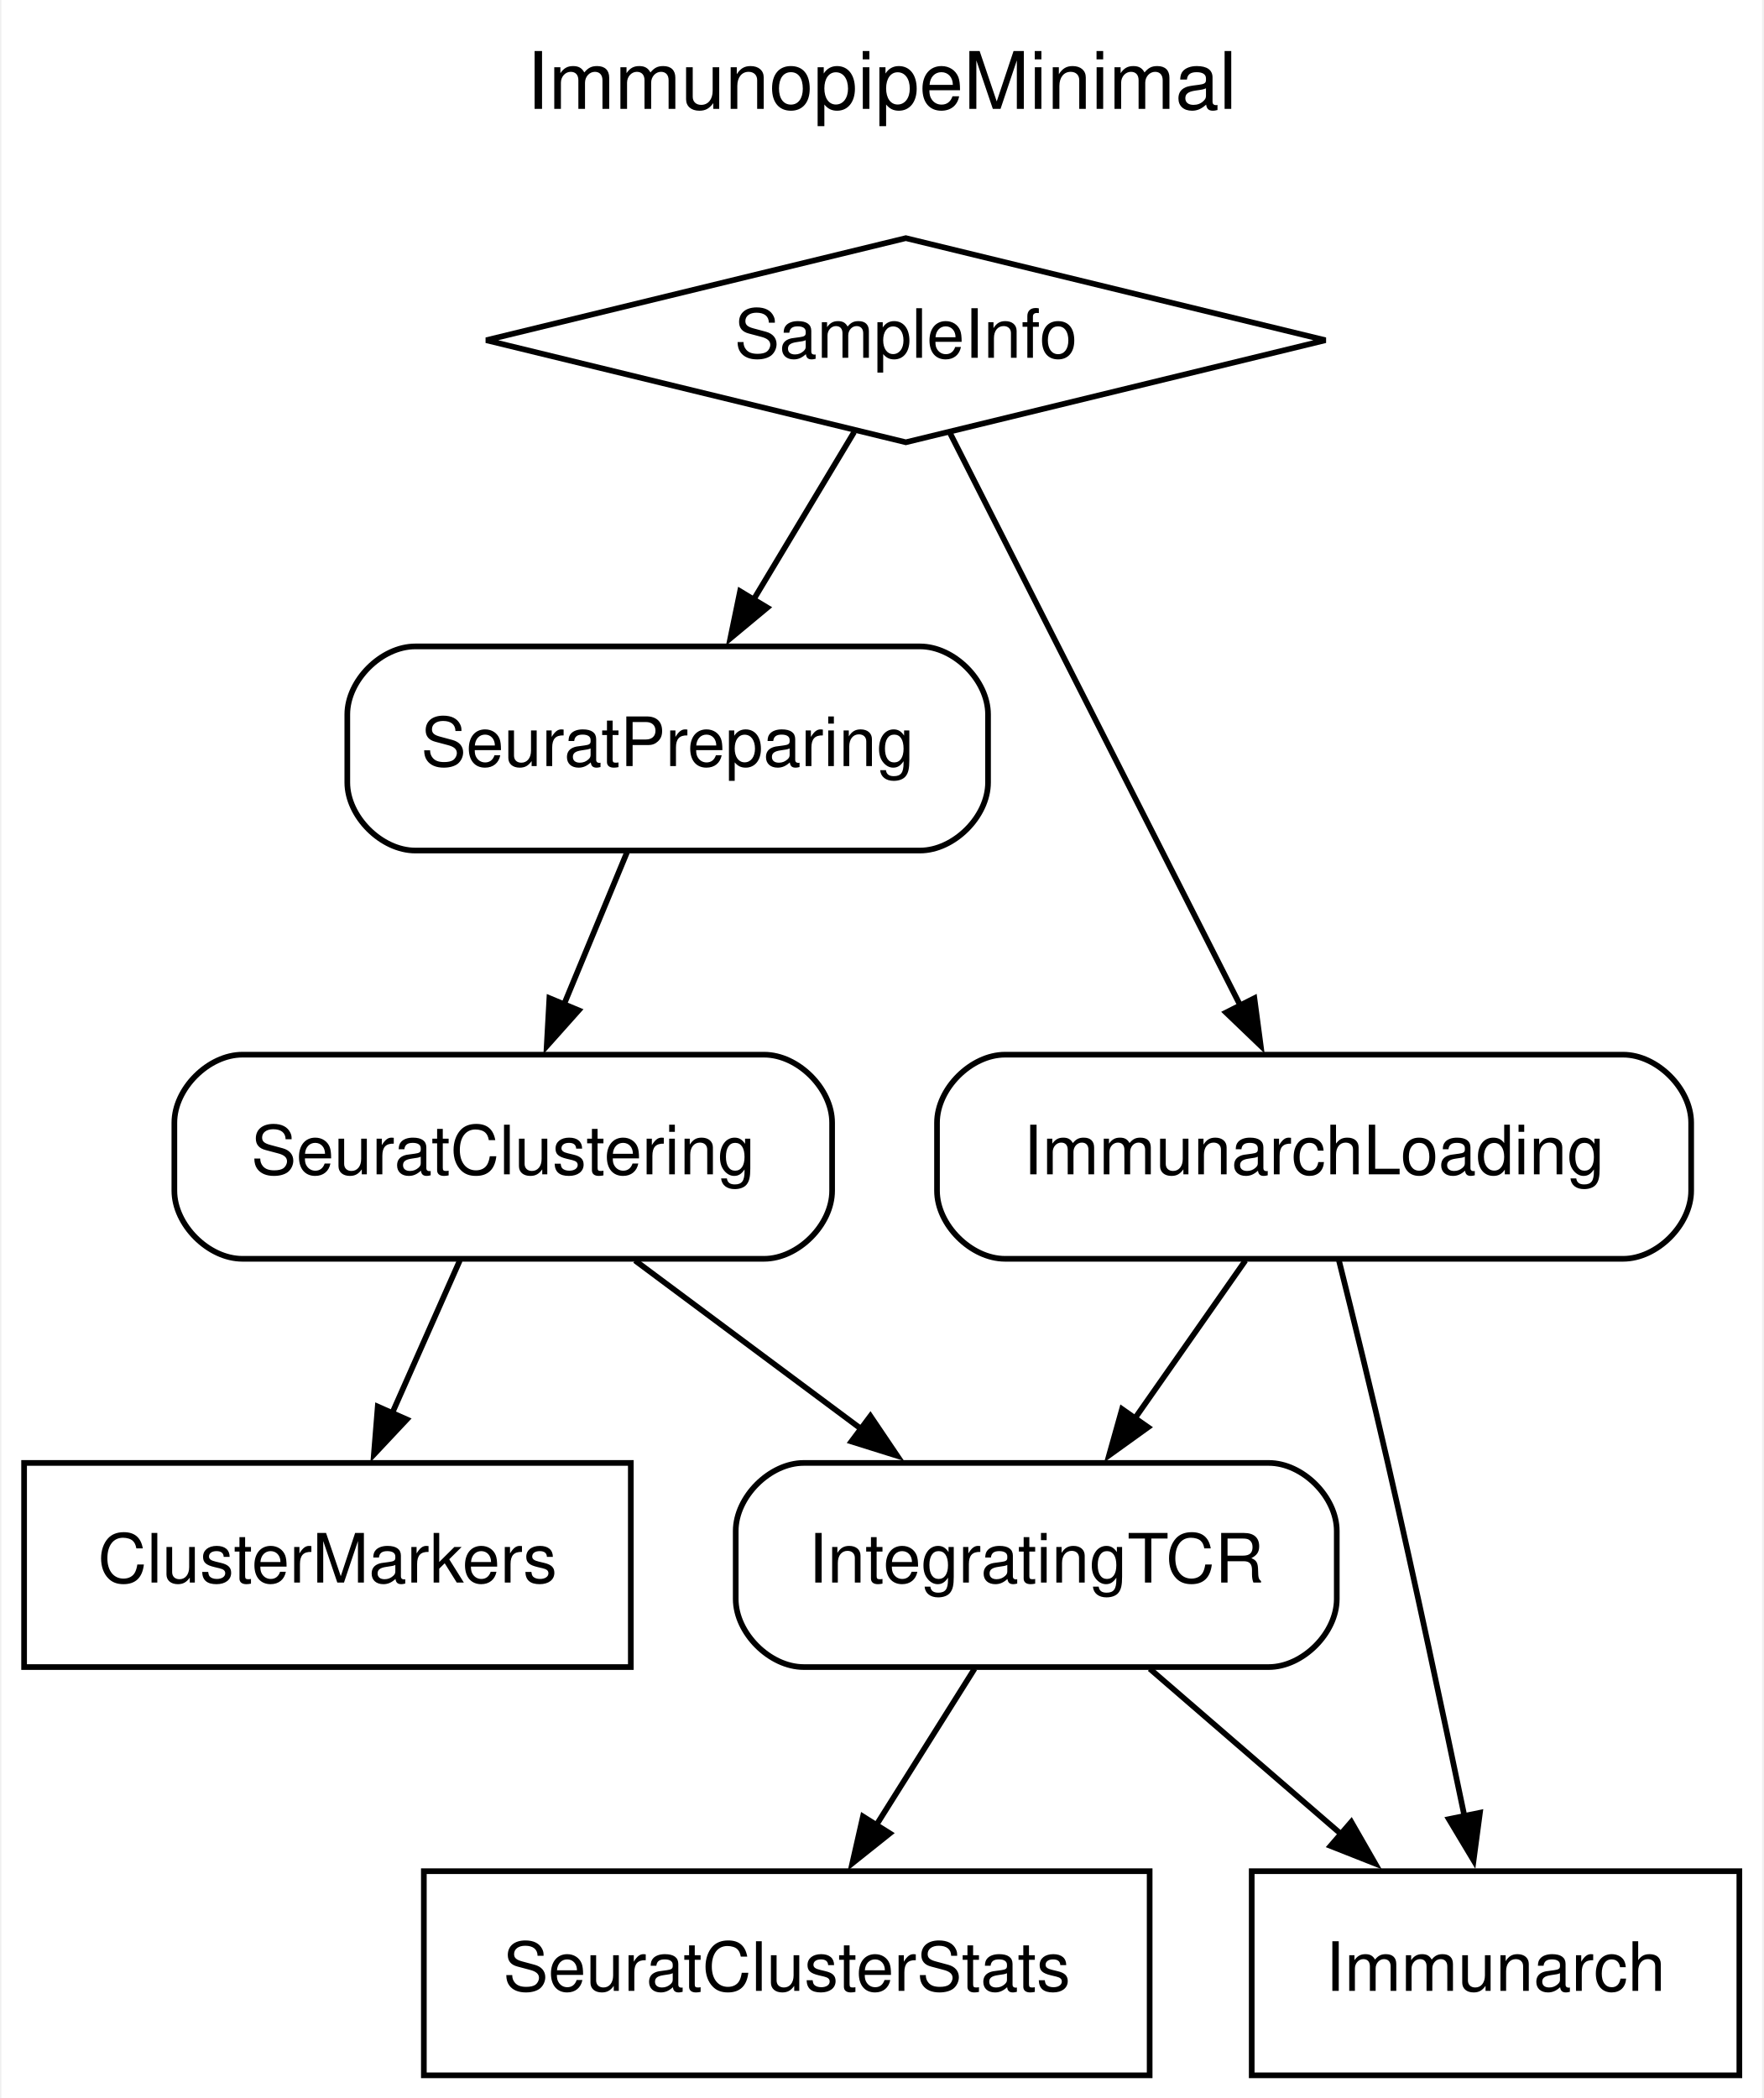
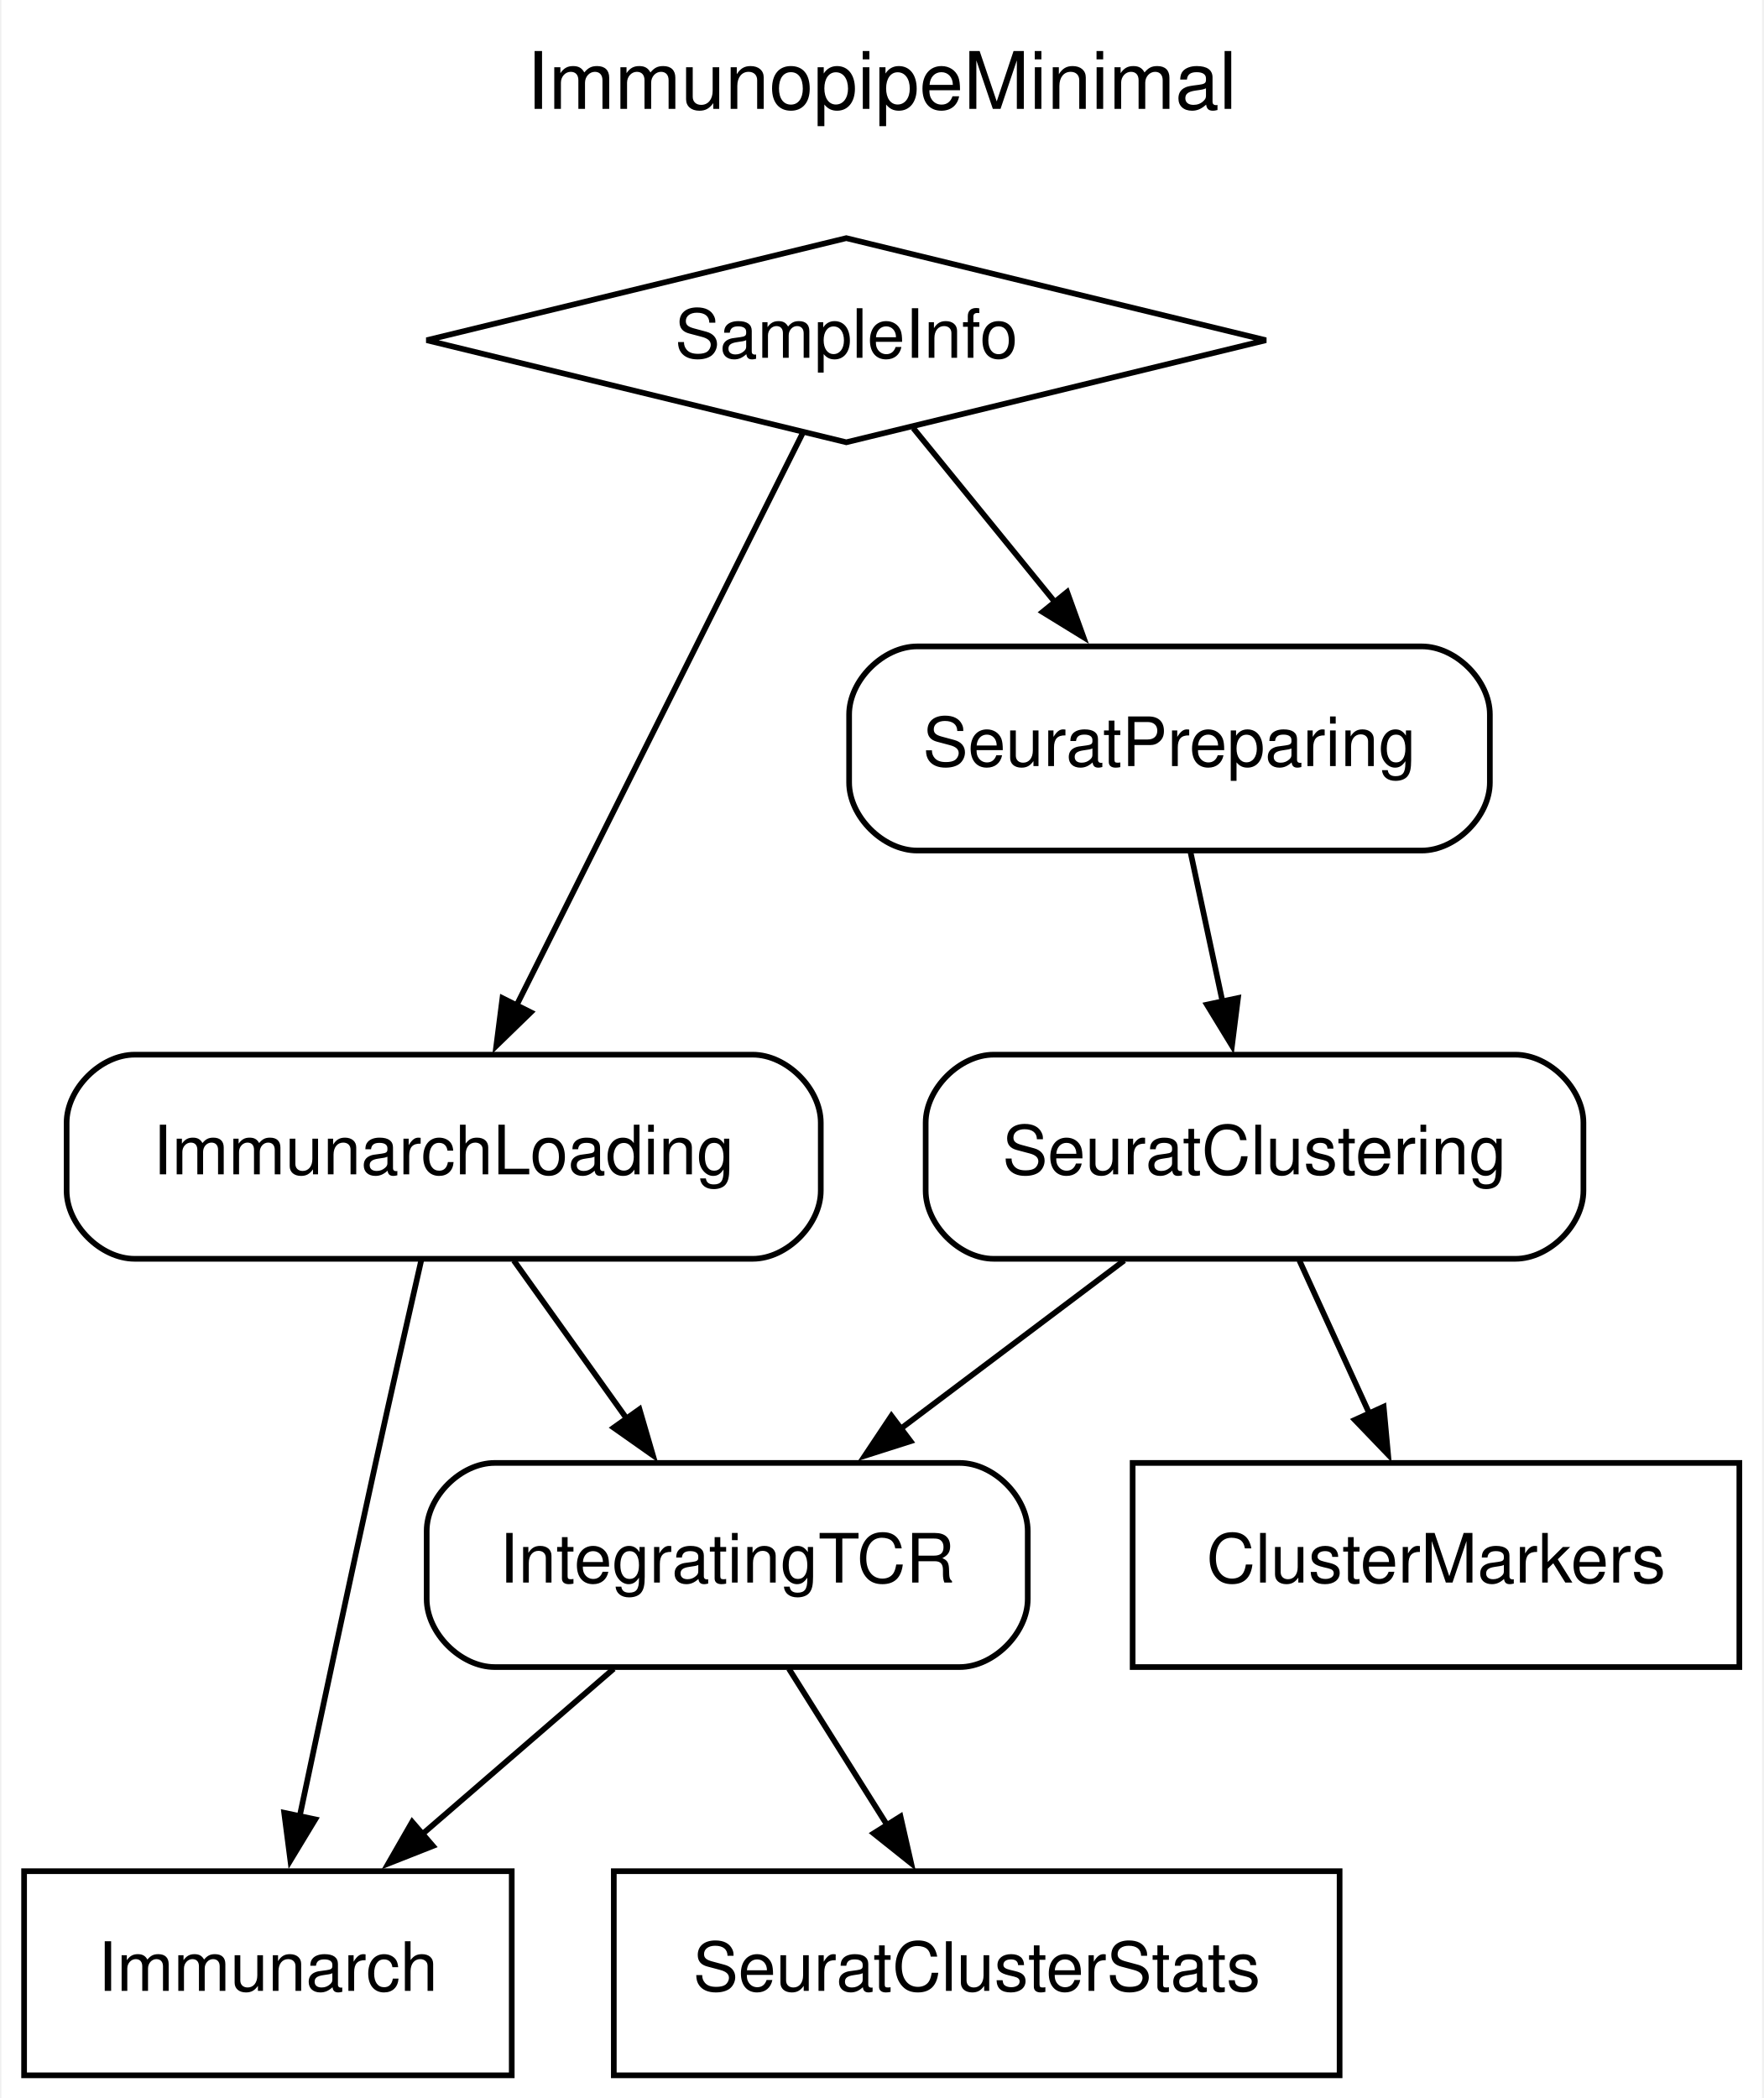
<svg xmlns="http://www.w3.org/2000/svg" xmlns:xlink="http://www.w3.org/1999/xlink" width="311pt" height="370pt" viewBox="0.00 0.00 310.50 370.00">
  <g id="graph0" class="graph" transform="scale(1 1) rotate(0) translate(4 366)">
    <polygon fill="white" stroke="none" points="-4,4 -4,-366 306.5,-366 306.5,4 -4,4" />
    <text text-anchor="middle" x="151.25" y="-346.8" font-family="Helvetica,sans-Serif" font-size="14.00">ImmunopipeMinimal</text>
    <text text-anchor="middle" x="151.25" y="-331.8" font-family="Helvetica,sans-Serif" font-size="14.00"> </text>
    <g id="node1" class="node">
      <g id="a_node1">
-         <a xlink:title="Exploration of Single-cell and Bulk T-cell/Antibody Immune Repertoires">
-           <polygon fill="none" stroke="black" points="302.5,-36 216.5,-36 216.5,0 302.5,0 302.5,-36" />
-           <text text-anchor="middle" x="259.5" y="-14.9" font-family="Helvetica,sans-Serif" font-size="12.00">Immunarch</text>
+         <a xlink:title="Attach TCR clone information as meta columns to Seurat object">
+           <path fill="none" stroke="black" d="M165,-108C165,-108 83,-108 83,-108 77,-108 71,-102 71,-96 71,-96 71,-84 71,-84 71,-78 77,-72 83,-72 83,-72 165,-72 165,-72 171,-72 177,-78 177,-84 177,-84 177,-96 177,-96 177,-102 171,-108 165,-108" />
+           <text text-anchor="middle" x="124" y="-86.9" font-family="Helvetica,sans-Serif" font-size="12.00">IntegratingTCR</text>
        </a>
      </g>
    </g>
    <g id="node2" class="node">
-       <g id="a_node2">
-         <a xlink:title="Cluster all T cells or selected T cells selected by `TCellSelection`.">
-           <path fill="none" stroke="black" d="M130.5,-180C130.5,-180 38.5,-180 38.5,-180 32.5,-180 26.5,-174 26.5,-168 26.5,-168 26.5,-156 26.5,-156 26.5,-150 32.5,-144 38.5,-144 38.5,-144 130.5,-144 130.5,-144 136.5,-144 142.5,-150 142.5,-156 142.5,-156 142.5,-168 142.5,-168 142.5,-174 136.5,-180 130.5,-180" />
-           <text text-anchor="middle" x="84.5" y="-158.9" font-family="Helvetica,sans-Serif" font-size="12.00">SeuratClustering</text>
+       <polygon fill="none" stroke="black" points="232,-36 104,-36 104,0 232,0 232,-36" />
+       <text text-anchor="middle" x="168" y="-14.9" font-family="Helvetica,sans-Serif" font-size="12.00">SeuratClusterStats</text>
+     </g>
+     <g id="edge8" class="edge">
+       <path fill="none" stroke="black" d="M134.88,-71.7C140.1,-63.39 146.45,-53.28 152.2,-44.14" />
+       <polygon fill="black" stroke="black" points="154.56,-45.65 156.44,-37.39 149.82,-42.67 154.56,-45.65" />
+     </g>
+     <g id="node7" class="node">
+       <g id="a_node7">
+         <a xlink:title="Exploration of Single-cell and Bulk T-cell/Antibody Immune Repertoires">
+           <polygon fill="none" stroke="black" points="86,-36 0,-36 0,0 86,0 86,-36" />
+           <text text-anchor="middle" x="43" y="-14.9" font-family="Helvetica,sans-Serif" font-size="12.00">Immunarch</text>
        </a>
      </g>
+     </g>
+     <g id="edge5" class="edge">
+       <path fill="none" stroke="black" d="M103.98,-71.7C93.76,-62.86 81.17,-51.99 70.09,-42.41" />
+       <polygon fill="black" stroke="black" points="72.1,-40.45 64.22,-37.34 68.44,-44.69 72.1,-40.45" />
+     </g>
+     <g id="node3" class="node">
+       <g id="a_node3">
+         <a xlink:title="Cluster all T cells or selected T cells selected by `TCellSelection`.">
+           <path fill="none" stroke="black" d="M263,-180C263,-180 171,-180 171,-180 165,-180 159,-174 159,-168 159,-168 159,-156 159,-156 159,-150 165,-144 171,-144 171,-144 263,-144 263,-144 269,-144 275,-150 275,-156 275,-156 275,-168 275,-168 275,-174 269,-180 263,-180" />
+           <text text-anchor="middle" x="217" y="-158.9" font-family="Helvetica,sans-Serif" font-size="12.00">SeuratClustering</text>
+         </a>
+       </g>
+     </g>
+     <g id="edge3" class="edge">
+       <path fill="none" stroke="black" d="M194.01,-143.7C182.05,-134.69 167.27,-123.57 154.38,-113.87" />
+       <polygon fill="black" stroke="black" points="156.33,-111.83 148.26,-109.26 152.96,-116.31 156.33,-111.83" />
    </g>
    <g id="node4" class="node">
      <g id="a_node4">
        <a xlink:title="Markers for clusters of all or selected T cells.">
-           <polygon fill="none" stroke="black" points="107,-108 0,-108 0,-72 107,-72 107,-108" />
-           <text text-anchor="middle" x="53.5" y="-86.9" font-family="Helvetica,sans-Serif" font-size="12.00">ClusterMarkers</text>
-         </a>
-       </g>
-     </g>
-     <g id="edge6" class="edge">
-       <path fill="none" stroke="black" d="M76.84,-143.7C73.23,-135.56 68.86,-125.69 64.88,-116.7" />
-       <polygon fill="black" stroke="black" points="67.49,-115.67 61.69,-109.49 62.37,-117.94 67.49,-115.67" />
-     </g>
-     <g id="node8" class="node">
-       <g id="a_node8">
-         <a xlink:title="Attach TCR clone information as meta columns to Seurat object">
-           <path fill="none" stroke="black" d="M219.5,-108C219.5,-108 137.5,-108 137.5,-108 131.5,-108 125.5,-102 125.5,-96 125.5,-96 125.5,-84 125.5,-84 125.5,-78 131.5,-72 137.5,-72 137.5,-72 219.5,-72 219.5,-72 225.5,-72 231.5,-78 231.5,-84 231.5,-84 231.5,-96 231.5,-96 231.5,-102 225.5,-108 219.5,-108" />
-           <text text-anchor="middle" x="178.5" y="-86.9" font-family="Helvetica,sans-Serif" font-size="12.00">IntegratingTCR</text>
-         </a>
-       </g>
-     </g>
-     <g id="edge3" class="edge">
-       <path fill="none" stroke="black" d="M107.74,-143.7C119.83,-134.69 134.76,-123.57 147.79,-113.87" />
-       <polygon fill="black" stroke="black" points="149.25,-116.27 153.99,-109.25 145.9,-111.78 149.25,-116.27" />
-     </g>
-     <g id="node3" class="node">
-       <g id="a_node3">
-         <a xlink:title="List sample information and perform statistics">
-           <polygon fill="none" stroke="black" points="155.5,-324 81.5,-306 155.5,-288 229.5,-306 155.5,-324" />
-           <text text-anchor="middle" x="155.5" y="-302.9" font-family="Helvetica,sans-Serif" font-size="12.00">SampleInfo</text>
-         </a>
-       </g>
-     </g>
-     <g id="node5" class="node">
-       <g id="a_node5">
-         <a xlink:title="Load, prepare and apply QC to data, using `Seurat`">
-           <path fill="none" stroke="black" d="M158,-252C158,-252 69,-252 69,-252 63,-252 57,-246 57,-240 57,-240 57,-228 57,-228 57,-222 63,-216 69,-216 69,-216 158,-216 158,-216 164,-216 170,-222 170,-228 170,-228 170,-240 170,-240 170,-246 164,-252 158,-252" />
-           <text text-anchor="middle" x="113.5" y="-230.9" font-family="Helvetica,sans-Serif" font-size="12.00">SeuratPreparing</text>
-         </a>
-       </g>
-     </g>
-     <g id="edge8" class="edge">
-       <path fill="none" stroke="black" d="M146.39,-289.81C141.18,-281.14 134.53,-270.05 128.57,-260.12" />
-       <polygon fill="black" stroke="black" points="131.07,-258.84 124.55,-253.42 126.27,-261.73 131.07,-258.84" />
-     </g>
-     <g id="node6" class="node">
-       <g id="a_node6">
-         <a xlink:title="Immuarch - Loading data">
-           <path fill="none" stroke="black" d="M282,-180C282,-180 173,-180 173,-180 167,-180 161,-174 161,-168 161,-168 161,-156 161,-156 161,-150 167,-144 173,-144 173,-144 282,-144 282,-144 288,-144 294,-150 294,-156 294,-156 294,-168 294,-168 294,-174 288,-180 282,-180" />
-           <text text-anchor="middle" x="227.5" y="-158.9" font-family="Helvetica,sans-Serif" font-size="12.00">ImmunarchLoading</text>
+           <polygon fill="none" stroke="black" points="302.5,-108 195.5,-108 195.5,-72 302.5,-72 302.5,-108" />
+           <text text-anchor="middle" x="249" y="-86.9" font-family="Helvetica,sans-Serif" font-size="12.00">ClusterMarkers</text>
        </a>
      </g>
    </g>
    <g id="edge2" class="edge">
-       <path fill="none" stroke="black" d="M163.34,-289.53C175.68,-265.2 199.76,-217.71 214.65,-188.34" />
-       <polygon fill="black" stroke="black" points="216.97,-189.96 218.09,-181.56 211.97,-187.43 216.97,-189.96" />
+       <path fill="none" stroke="black" d="M224.91,-143.7C228.63,-135.56 233.14,-125.69 237.25,-116.7" />
+       <polygon fill="black" stroke="black" points="239.77,-117.92 240.55,-109.48 234.68,-115.59 239.77,-117.92" />
+     </g>
+     <g id="node5" class="node">
+       <g id="a_node5">
+         <a xlink:title="Immuarch - Loading data">
+           <path fill="none" stroke="black" d="M128.5,-180C128.5,-180 19.5,-180 19.5,-180 13.5,-180 7.5,-174 7.5,-168 7.5,-168 7.5,-156 7.5,-156 7.5,-150 13.5,-144 19.5,-144 19.5,-144 128.5,-144 128.5,-144 134.5,-144 140.5,-150 140.5,-156 140.5,-156 140.5,-168 140.5,-168 140.5,-174 134.5,-180 128.5,-180" />
+           <text text-anchor="middle" x="74" y="-158.9" font-family="Helvetica,sans-Serif" font-size="12.00">ImmunarchLoading</text>
+         </a>
+       </g>
+     </g>
+     <g id="edge4" class="edge">
+       <path fill="none" stroke="black" d="M86.36,-143.7C92.41,-135.22 99.81,-124.86 106.44,-115.58" />
+       <polygon fill="black" stroke="black" points="108.53,-117.47 110.9,-109.34 103.97,-114.22 108.53,-117.47" />
+     </g>
+     <g id="edge6" class="edge">
+       <path fill="none" stroke="black" d="M70.06,-143.83C67.69,-133.46 64.63,-119.98 62,-108 57.39,-87.04 52.32,-63.26 48.58,-45.56" />
+       <polygon fill="black" stroke="black" points="51.35,-45.14 46.96,-37.89 45.87,-46.3 51.35,-45.14" />
+     </g>
+     <g id="node6" class="node">
+       <g id="a_node6">
+         <a xlink:title="Load, prepare and apply QC to data, using `Seurat`">
+           <path fill="none" stroke="black" d="M246.5,-252C246.5,-252 157.5,-252 157.5,-252 151.5,-252 145.5,-246 145.5,-240 145.5,-240 145.5,-228 145.5,-228 145.5,-222 151.5,-216 157.5,-216 157.5,-216 246.5,-216 246.5,-216 252.5,-216 258.5,-222 258.5,-228 258.5,-228 258.5,-240 258.5,-240 258.5,-246 252.5,-252 246.5,-252" />
+           <text text-anchor="middle" x="202" y="-230.9" font-family="Helvetica,sans-Serif" font-size="12.00">SeuratPreparing</text>
+         </a>
+       </g>
    </g>
    <g id="edge1" class="edge">
-       <path fill="none" stroke="black" d="M106.33,-215.7C102.96,-207.56 98.87,-197.69 95.15,-188.7" />
-       <polygon fill="black" stroke="black" points="97.81,-187.82 92.17,-181.5 92.64,-189.97 97.81,-187.82" />
+       <path fill="none" stroke="black" d="M205.71,-215.7C207.42,-207.73 209.48,-198.1 211.37,-189.26" />
+       <polygon fill="black" stroke="black" points="214.08,-189.99 213.02,-181.58 208.6,-188.82 214.08,-189.99" />
    </g>
-     <g id="edge4" class="edge">
-       <path fill="none" stroke="black" d="M231.85,-143.85C234.44,-133.48 237.75,-120 240.5,-108 245.3,-87.08 250.35,-63.3 254.04,-45.59" />
-       <polygon fill="black" stroke="black" points="256.75,-46.31 255.63,-37.91 251.27,-45.18 256.75,-46.31" />
+     <g id="node8" class="node">
+       <g id="a_node8">
+         <a xlink:title="List sample information and perform statistics">
+           <polygon fill="none" stroke="black" points="145,-324 71,-306 145,-288 219,-306 145,-324" />
+           <text text-anchor="middle" x="145" y="-302.9" font-family="Helvetica,sans-Serif" font-size="12.00">SampleInfo</text>
+         </a>
+       </g>
+     </g>
+     <g id="edge7" class="edge">
+       <path fill="none" stroke="black" d="M137.27,-289.53C125.15,-265.3 101.56,-218.12 86.86,-188.72" />
+       <polygon fill="black" stroke="black" points="89.36,-187.47 83.28,-181.56 84.36,-189.97 89.36,-187.47" />
    </g>
    <g id="edge9" class="edge">
-       <path fill="none" stroke="black" d="M215.39,-143.7C209.51,-135.3 202.35,-125.07 195.9,-115.86" />
-       <polygon fill="black" stroke="black" points="198.22,-114.29 191.34,-109.34 193.63,-117.5 198.22,-114.29" />
-     </g>
-     <g id="node7" class="node">
-       <polygon fill="none" stroke="black" points="198.5,-36 70.5,-36 70.5,0 198.5,0 198.5,-36" />
-       <text text-anchor="middle" x="134.5" y="-14.9" font-family="Helvetica,sans-Serif" font-size="12.00">SeuratClusterStats</text>
-     </g>
-     <g id="edge5" class="edge">
-       <path fill="none" stroke="black" d="M198.52,-71.7C208.74,-62.86 221.33,-51.99 232.41,-42.41" />
-       <polygon fill="black" stroke="black" points="234.06,-44.69 238.28,-37.34 230.4,-40.45 234.06,-44.69" />
-     </g>
-     <g id="edge7" class="edge">
-       <path fill="none" stroke="black" d="M167.62,-71.7C162.4,-63.39 156.05,-53.28 150.3,-44.14" />
-       <polygon fill="black" stroke="black" points="152.68,-42.67 146.06,-37.39 147.94,-45.65 152.68,-42.67" />
+       <path fill="none" stroke="black" d="M156.81,-290.5C164.05,-281.6 173.51,-269.98 181.91,-259.67" />
+       <polygon fill="black" stroke="black" points="183.95,-261.6 186.83,-253.63 179.61,-258.07 183.95,-261.6" />
    </g>
  </g>
</svg>
